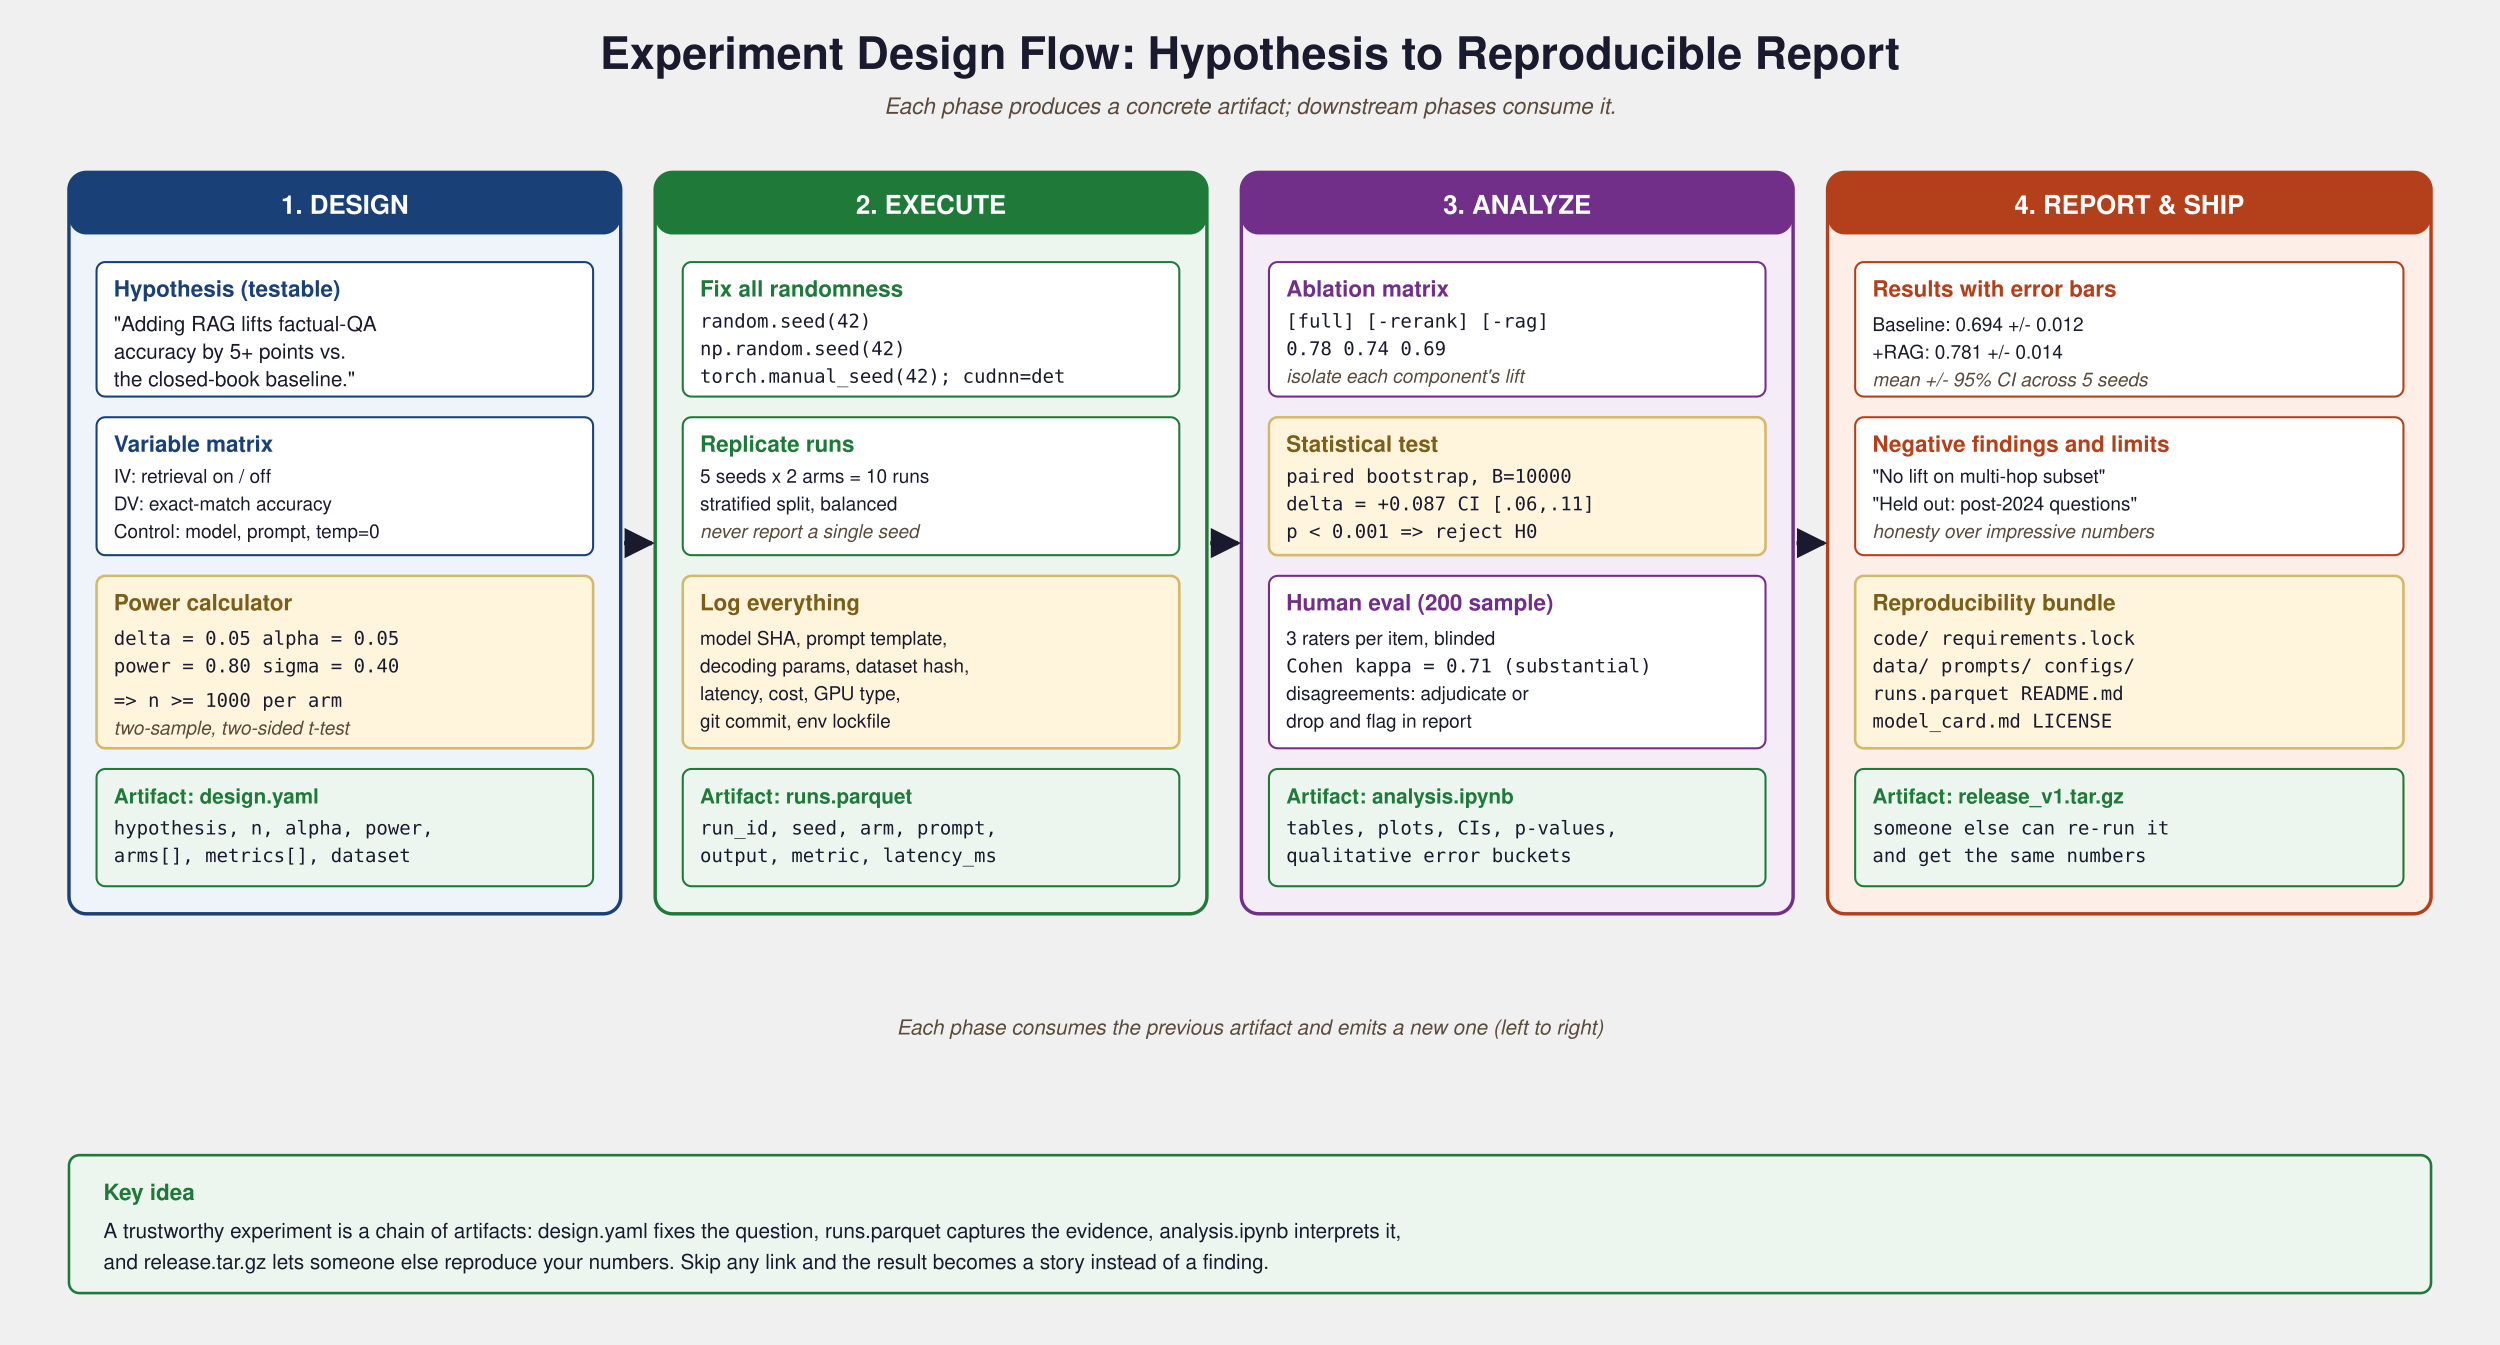
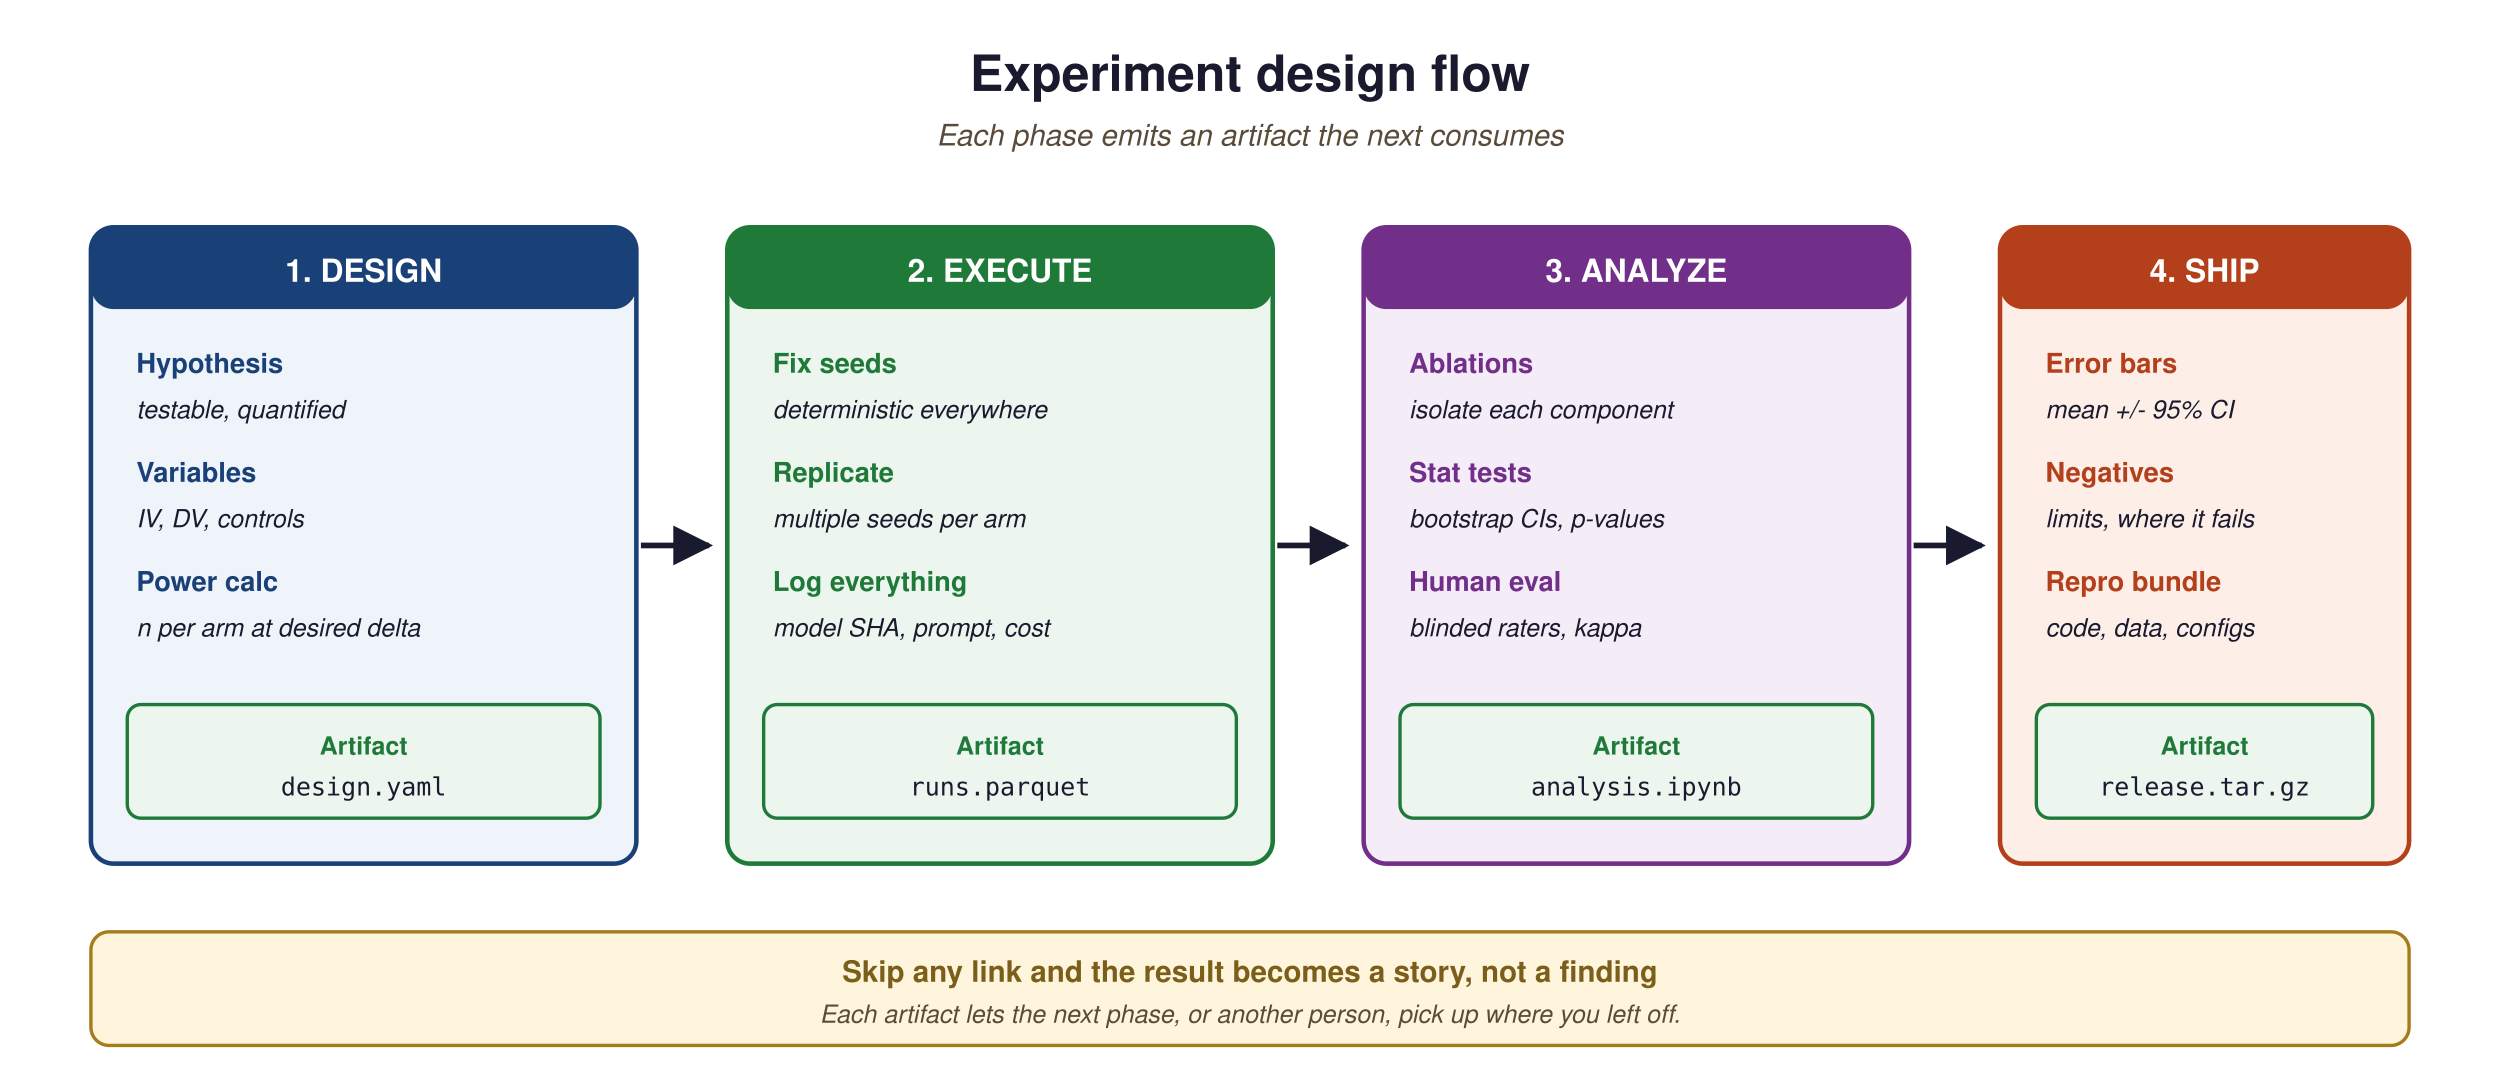
- <svg xmlns="http://www.w3.org/2000/svg" viewBox="0 0 1450 780" font-family="Helvetica, Arial, sans-serif">
+ <svg xmlns="http://www.w3.org/2000/svg" viewBox="0 0 1100 480" font-family="Helvetica, Arial, sans-serif">
+   <rect width="1100" height="480" fill="#ffffff" />
+   <text x="550" y="40" font-size="22" font-weight="700" text-anchor="middle" fill="#1a1a2e">Experiment design flow</text>
+   <text x="550" y="64" font-size="13" font-style="italic" text-anchor="middle" fill="#5a4a3a">Each phase emits an artifact the next consumes</text>
  <defs>
    <marker id="arr" viewBox="0 0 10 10" refX="9" refY="5" markerWidth="7" markerHeight="7" orient="auto-start-reverse">
      <path d="M 0 0 L 10 5 L 0 10 z" fill="#1a1a2e" />
    </marker>
  </defs>
-   <text x="725" y="40" font-size="26" font-weight="600" text-anchor="middle" fill="#1a1a2e">Experiment Design Flow: Hypothesis to Reproducible Report</text>
-   <text x="725" y="66" font-size="13" font-style="italic" text-anchor="middle" fill="#5a4a3a">Each phase produces a concrete artifact; downstream phases consume it.</text>
  <g transform="translate(40, 100)">
-     <rect x="0" y="0" width="320" height="430" rx="10" fill="#eef4fa" stroke="#1a4078" stroke-width="2" />
-     <rect x="0" y="0" width="320" height="36" rx="10" fill="#1a4078" />
-     <text x="160" y="24" font-size="15" font-weight="700" text-anchor="middle" fill="#ffffff">1. DESIGN</text>
-     <g transform="translate(16, 52)">
-       <rect x="0" y="0" width="288" height="78" rx="5" fill="#ffffff" stroke="#1a4078" stroke-width="1.2" />
-       <text x="10" y="20" font-size="13" font-weight="700" fill="#1a4078">Hypothesis (testable)</text>
-       <text x="10" y="40" font-size="12" fill="#1a1a2e">"Adding RAG lifts factual-QA</text>
-       <text x="10" y="56" font-size="12" fill="#1a1a2e">accuracy by 5+ points vs.</text>
-       <text x="10" y="72" font-size="12" fill="#1a1a2e">the closed-book baseline."</text>
-     </g>
-     <g transform="translate(16, 142)">
-       <rect x="0" y="0" width="288" height="80" rx="5" fill="#ffffff" stroke="#1a4078" stroke-width="1.2" />
-       <text x="10" y="20" font-size="13" font-weight="700" fill="#1a4078">Variable matrix</text>
-       <text x="10" y="38" font-size="11" fill="#1a1a2e">IV: retrieval on / off</text>
-       <text x="10" y="54" font-size="11" fill="#1a1a2e">DV: exact-match accuracy</text>
-       <text x="10" y="70" font-size="11" fill="#1a1a2e">Control: model, prompt, temp=0</text>
-     </g>
-     <g transform="translate(16, 234)">
-       <rect x="0" y="0" width="288" height="100" rx="5" fill="#fff5dc" stroke="#d4b96a" stroke-width="1.5" />
-       <text x="10" y="20" font-size="13" font-weight="700" fill="#7a5e1a">Power calculator</text>
-       <text x="10" y="40" font-size="11" font-family="Consolas, monospace" fill="#1a1a2e">delta = 0.05  alpha = 0.05</text>
-       <text x="10" y="56" font-size="11" font-family="Consolas, monospace" fill="#1a1a2e">power = 0.80  sigma = 0.40</text>
-       <text x="10" y="76" font-size="11" font-family="Consolas, monospace" fill="#1a1a2e">=&gt; n &gt;= 1000 per arm</text>
-       <text x="10" y="92" font-size="11" font-style="italic" fill="#5a4a3a">two-sample, two-sided t-test</text>
-     </g>
-     <g transform="translate(16, 346)">
-       <rect x="0" y="0" width="288" height="68" rx="5" fill="#ecf6ee" stroke="#1f7a3a" stroke-width="1.2" />
-       <text x="10" y="20" font-size="12" font-weight="700" fill="#1f7a3a">Artifact: design.yaml</text>
-       <text x="10" y="38" font-size="11" font-family="Consolas, monospace" fill="#1a1a2e">hypothesis, n, alpha, power,</text>
-       <text x="10" y="54" font-size="11" font-family="Consolas, monospace" fill="#1a1a2e">arms[], metrics[], dataset</text>
-     </g>
+     <rect x="0" y="0" width="240" height="280" rx="10" fill="#eef4fa" stroke="#1a4078" stroke-width="2" />
+     <rect x="0" y="0" width="240" height="36" rx="10" fill="#1a4078" />
+     <text x="120" y="24" font-size="14" font-weight="700" text-anchor="middle" fill="#ffffff">1. DESIGN</text>
+     <text x="20" y="64" font-size="12" font-weight="700" fill="#1a4078">Hypothesis</text>
+     <text x="20" y="84" font-size="11" font-style="italic" fill="#1a1a2e">testable, quantified</text>
+     <text x="20" y="112" font-size="12" font-weight="700" fill="#1a4078">Variables</text>
+     <text x="20" y="132" font-size="11" font-style="italic" fill="#1a1a2e">IV, DV, controls</text>
+     <text x="20" y="160" font-size="12" font-weight="700" fill="#1a4078">Power calc</text>
+     <text x="20" y="180" font-size="11" font-style="italic" fill="#1a1a2e">n per arm at desired delta</text>
+     <rect x="16" y="210" width="208" height="50" rx="6" fill="#ecf6ee" stroke="#1f7a3a" stroke-width="1.5" />
+     <text x="120" y="232" font-size="11" font-weight="700" text-anchor="middle" fill="#1f7a3a">Artifact</text>
+     <text x="120" y="250" font-size="11" font-family="Consolas, monospace" text-anchor="middle" fill="#1a1a2e">design.yaml</text>
  </g>
-   <g transform="translate(380, 100)">
-     <rect x="0" y="0" width="320" height="430" rx="10" fill="#ecf6ee" stroke="#1f7a3a" stroke-width="2" />
-     <rect x="0" y="0" width="320" height="36" rx="10" fill="#1f7a3a" />
-     <text x="160" y="24" font-size="15" font-weight="700" text-anchor="middle" fill="#ffffff">2. EXECUTE</text>
-     <g transform="translate(16, 52)">
-       <rect x="0" y="0" width="288" height="78" rx="5" fill="#ffffff" stroke="#1f7a3a" stroke-width="1.2" />
-       <text x="10" y="20" font-size="13" font-weight="700" fill="#1f7a3a">Fix all randomness</text>
-       <text x="10" y="38" font-size="11" font-family="Consolas, monospace" fill="#1a1a2e">random.seed(42)</text>
-       <text x="10" y="54" font-size="11" font-family="Consolas, monospace" fill="#1a1a2e">np.random.seed(42)</text>
-       <text x="10" y="70" font-size="11" font-family="Consolas, monospace" fill="#1a1a2e">torch.manual_seed(42); cudnn=det</text>
-     </g>
-     <g transform="translate(16, 142)">
-       <rect x="0" y="0" width="288" height="80" rx="5" fill="#ffffff" stroke="#1f7a3a" stroke-width="1.2" />
-       <text x="10" y="20" font-size="13" font-weight="700" fill="#1f7a3a">Replicate runs</text>
-       <text x="10" y="38" font-size="11" fill="#1a1a2e">5 seeds x 2 arms = 10 runs</text>
-       <text x="10" y="54" font-size="11" fill="#1a1a2e">stratified split, balanced</text>
-       <text x="10" y="70" font-size="11" font-style="italic" fill="#5a4a3a">never report a single seed</text>
-     </g>
-     <g transform="translate(16, 234)">
-       <rect x="0" y="0" width="288" height="100" rx="5" fill="#fff5dc" stroke="#d4b96a" stroke-width="1.5" />
-       <text x="10" y="20" font-size="13" font-weight="700" fill="#7a5e1a">Log everything</text>
-       <text x="10" y="40" font-size="11" fill="#1a1a2e">model SHA, prompt template,</text>
-       <text x="10" y="56" font-size="11" fill="#1a1a2e">decoding params, dataset hash,</text>
-       <text x="10" y="72" font-size="11" fill="#1a1a2e">latency, cost, GPU type,</text>
-       <text x="10" y="88" font-size="11" fill="#1a1a2e">git commit, env lockfile</text>
-     </g>
-     <g transform="translate(16, 346)">
-       <rect x="0" y="0" width="288" height="68" rx="5" fill="#ecf6ee" stroke="#1f7a3a" stroke-width="1.2" />
-       <text x="10" y="20" font-size="12" font-weight="700" fill="#1f7a3a">Artifact: runs.parquet</text>
-       <text x="10" y="38" font-size="11" font-family="Consolas, monospace" fill="#1a1a2e">run_id, seed, arm, prompt,</text>
-       <text x="10" y="54" font-size="11" font-family="Consolas, monospace" fill="#1a1a2e">output, metric, latency_ms</text>
-     </g>
+   <line x1="282" y1="240" x2="312" y2="240" stroke="#1a1a2e" stroke-width="2.5" marker-end="url(#arr)" />
+   <g transform="translate(320, 100)">
+     <rect x="0" y="0" width="240" height="280" rx="10" fill="#ecf6ee" stroke="#1f7a3a" stroke-width="2" />
+     <rect x="0" y="0" width="240" height="36" rx="10" fill="#1f7a3a" />
+     <text x="120" y="24" font-size="14" font-weight="700" text-anchor="middle" fill="#ffffff">2. EXECUTE</text>
+     <text x="20" y="64" font-size="12" font-weight="700" fill="#1f7a3a">Fix seeds</text>
+     <text x="20" y="84" font-size="11" font-style="italic" fill="#1a1a2e">deterministic everywhere</text>
+     <text x="20" y="112" font-size="12" font-weight="700" fill="#1f7a3a">Replicate</text>
+     <text x="20" y="132" font-size="11" font-style="italic" fill="#1a1a2e">multiple seeds per arm</text>
+     <text x="20" y="160" font-size="12" font-weight="700" fill="#1f7a3a">Log everything</text>
+     <text x="20" y="180" font-size="11" font-style="italic" fill="#1a1a2e">model SHA, prompt, cost</text>
+     <rect x="16" y="210" width="208" height="50" rx="6" fill="#ecf6ee" stroke="#1f7a3a" stroke-width="1.5" />
+     <text x="120" y="232" font-size="11" font-weight="700" text-anchor="middle" fill="#1f7a3a">Artifact</text>
+     <text x="120" y="250" font-size="11" font-family="Consolas, monospace" text-anchor="middle" fill="#1a1a2e">runs.parquet</text>
  </g>
-   <g transform="translate(720, 100)">
-     <rect x="0" y="0" width="320" height="430" rx="10" fill="#f4ecf7" stroke="#722f8a" stroke-width="2" />
-     <rect x="0" y="0" width="320" height="36" rx="10" fill="#722f8a" />
-     <text x="160" y="24" font-size="15" font-weight="700" text-anchor="middle" fill="#ffffff">3. ANALYZE</text>
-     <g transform="translate(16, 52)">
-       <rect x="0" y="0" width="288" height="78" rx="5" fill="#ffffff" stroke="#722f8a" stroke-width="1.2" />
-       <text x="10" y="20" font-size="13" font-weight="700" fill="#722f8a">Ablation matrix</text>
-       <text x="10" y="38" font-size="11" font-family="Consolas, monospace" fill="#1a1a2e">[full]   [-rerank]   [-rag]</text>
-       <text x="10" y="54" font-size="11" font-family="Consolas, monospace" fill="#1a1a2e"> 0.78    0.74        0.69</text>
-       <text x="10" y="70" font-size="11" font-style="italic" fill="#5a4a3a">isolate each component's lift</text>
-     </g>
-     <g transform="translate(16, 142)">
-       <rect x="0" y="0" width="288" height="80" rx="5" fill="#fff5dc" stroke="#d4b96a" stroke-width="1.5" />
-       <text x="10" y="20" font-size="13" font-weight="700" fill="#7a5e1a">Statistical test</text>
-       <text x="10" y="38" font-size="11" font-family="Consolas, monospace" fill="#1a1a2e">paired bootstrap, B=10000</text>
-       <text x="10" y="54" font-size="11" font-family="Consolas, monospace" fill="#1a1a2e">delta = +0.087  CI [.06,.11]</text>
-       <text x="10" y="70" font-size="11" font-family="Consolas, monospace" fill="#1a1a2e">p &lt; 0.001  =&gt; reject H0</text>
-     </g>
-     <g transform="translate(16, 234)">
-       <rect x="0" y="0" width="288" height="100" rx="5" fill="#ffffff" stroke="#722f8a" stroke-width="1.2" />
-       <text x="10" y="20" font-size="13" font-weight="700" fill="#722f8a">Human eval (200 sample)</text>
-       <text x="10" y="40" font-size="11" fill="#1a1a2e">3 raters per item, blinded</text>
-       <text x="10" y="56" font-size="11" font-family="Consolas, monospace" fill="#1a1a2e">Cohen kappa = 0.71 (substantial)</text>
-       <text x="10" y="72" font-size="11" fill="#1a1a2e">disagreements: adjudicate or</text>
-       <text x="10" y="88" font-size="11" fill="#1a1a2e">drop and flag in report</text>
-     </g>
-     <g transform="translate(16, 346)">
-       <rect x="0" y="0" width="288" height="68" rx="5" fill="#ecf6ee" stroke="#1f7a3a" stroke-width="1.2" />
-       <text x="10" y="20" font-size="12" font-weight="700" fill="#1f7a3a">Artifact: analysis.ipynb</text>
-       <text x="10" y="38" font-size="11" font-family="Consolas, monospace" fill="#1a1a2e">tables, plots, CIs, p-values,</text>
-       <text x="10" y="54" font-size="11" font-family="Consolas, monospace" fill="#1a1a2e">qualitative error buckets</text>
-     </g>
+   <line x1="562" y1="240" x2="592" y2="240" stroke="#1a1a2e" stroke-width="2.5" marker-end="url(#arr)" />
+   <g transform="translate(600, 100)">
+     <rect x="0" y="0" width="240" height="280" rx="10" fill="#f4ecf7" stroke="#722f8a" stroke-width="2" />
+     <rect x="0" y="0" width="240" height="36" rx="10" fill="#722f8a" />
+     <text x="120" y="24" font-size="14" font-weight="700" text-anchor="middle" fill="#ffffff">3. ANALYZE</text>
+     <text x="20" y="64" font-size="12" font-weight="700" fill="#722f8a">Ablations</text>
+     <text x="20" y="84" font-size="11" font-style="italic" fill="#1a1a2e">isolate each component</text>
+     <text x="20" y="112" font-size="12" font-weight="700" fill="#722f8a">Stat tests</text>
+     <text x="20" y="132" font-size="11" font-style="italic" fill="#1a1a2e">bootstrap CIs, p-values</text>
+     <text x="20" y="160" font-size="12" font-weight="700" fill="#722f8a">Human eval</text>
+     <text x="20" y="180" font-size="11" font-style="italic" fill="#1a1a2e">blinded raters, kappa</text>
+     <rect x="16" y="210" width="208" height="50" rx="6" fill="#ecf6ee" stroke="#1f7a3a" stroke-width="1.5" />
+     <text x="120" y="232" font-size="11" font-weight="700" text-anchor="middle" fill="#1f7a3a">Artifact</text>
+     <text x="120" y="250" font-size="11" font-family="Consolas, monospace" text-anchor="middle" fill="#1a1a2e">analysis.ipynb</text>
  </g>
-   <g transform="translate(1060, 100)">
-     <rect x="0" y="0" width="350" height="430" rx="10" fill="#fdeee8" stroke="#b3401b" stroke-width="2" />
-     <rect x="0" y="0" width="350" height="36" rx="10" fill="#b3401b" />
-     <text x="175" y="24" font-size="15" font-weight="700" text-anchor="middle" fill="#ffffff">4. REPORT &amp; SHIP</text>
-     <g transform="translate(16, 52)">
-       <rect x="0" y="0" width="318" height="78" rx="5" fill="#ffffff" stroke="#b3401b" stroke-width="1.2" />
-       <text x="10" y="20" font-size="13" font-weight="700" fill="#b3401b">Results with error bars</text>
-       <text x="10" y="40" font-size="11" fill="#1a1a2e">Baseline:  0.694 +/- 0.012</text>
-       <text x="10" y="56" font-size="11" fill="#1a1a2e">+RAG:      0.781 +/- 0.014</text>
-       <text x="10" y="72" font-size="11" font-style="italic" fill="#5a4a3a">mean +/- 95% CI across 5 seeds</text>
-     </g>
-     <g transform="translate(16, 142)">
-       <rect x="0" y="0" width="318" height="80" rx="5" fill="#ffffff" stroke="#b3401b" stroke-width="1.2" />
-       <text x="10" y="20" font-size="13" font-weight="700" fill="#b3401b">Negative findings and limits</text>
-       <text x="10" y="38" font-size="11" fill="#1a1a2e">"No lift on multi-hop subset"</text>
-       <text x="10" y="54" font-size="11" fill="#1a1a2e">"Held out: post-2024 questions"</text>
-       <text x="10" y="70" font-size="11" font-style="italic" fill="#5a4a3a">honesty over impressive numbers</text>
-     </g>
-     <g transform="translate(16, 234)">
-       <rect x="0" y="0" width="318" height="100" rx="5" fill="#fff5dc" stroke="#d4b96a" stroke-width="1.5" />
-       <text x="10" y="20" font-size="13" font-weight="700" fill="#7a5e1a">Reproducibility bundle</text>
-       <text x="10" y="40" font-size="11" font-family="Consolas, monospace" fill="#1a1a2e">code/    requirements.lock</text>
-       <text x="10" y="56" font-size="11" font-family="Consolas, monospace" fill="#1a1a2e">data/    prompts/   configs/</text>
-       <text x="10" y="72" font-size="11" font-family="Consolas, monospace" fill="#1a1a2e">runs.parquet  README.md</text>
-       <text x="10" y="88" font-size="11" font-family="Consolas, monospace" fill="#1a1a2e">model_card.md  LICENSE</text>
-     </g>
-     <g transform="translate(16, 346)">
-       <rect x="0" y="0" width="318" height="68" rx="5" fill="#ecf6ee" stroke="#1f7a3a" stroke-width="1.2" />
-       <text x="10" y="20" font-size="12" font-weight="700" fill="#1f7a3a">Artifact: release_v1.tar.gz</text>
-       <text x="10" y="38" font-size="11" font-family="Consolas, monospace" fill="#1a1a2e">someone else can re-run it</text>
-       <text x="10" y="54" font-size="11" font-family="Consolas, monospace" fill="#1a1a2e">and get the same numbers</text>
-     </g>
+   <line x1="842" y1="240" x2="872" y2="240" stroke="#1a1a2e" stroke-width="2.5" marker-end="url(#arr)" />
+   <g transform="translate(880, 100)">
+     <rect x="0" y="0" width="180" height="280" rx="10" fill="#fdeee8" stroke="#b3401b" stroke-width="2" />
+     <rect x="0" y="0" width="180" height="36" rx="10" fill="#b3401b" />
+     <text x="90" y="24" font-size="14" font-weight="700" text-anchor="middle" fill="#ffffff">4. SHIP</text>
+     <text x="20" y="64" font-size="12" font-weight="700" fill="#b3401b">Error bars</text>
+     <text x="20" y="84" font-size="11" font-style="italic" fill="#1a1a2e">mean +/- 95% CI</text>
+     <text x="20" y="112" font-size="12" font-weight="700" fill="#b3401b">Negatives</text>
+     <text x="20" y="132" font-size="11" font-style="italic" fill="#1a1a2e">limits, where it fails</text>
+     <text x="20" y="160" font-size="12" font-weight="700" fill="#b3401b">Repro bundle</text>
+     <text x="20" y="180" font-size="11" font-style="italic" fill="#1a1a2e">code, data, configs</text>
+     <rect x="16" y="210" width="148" height="50" rx="6" fill="#ecf6ee" stroke="#1f7a3a" stroke-width="1.5" />
+     <text x="90" y="232" font-size="11" font-weight="700" text-anchor="middle" fill="#1f7a3a">Artifact</text>
+     <text x="90" y="250" font-size="11" font-family="Consolas, monospace" text-anchor="middle" fill="#1a1a2e">release.tar.gz</text>
  </g>
-   <line x1="362" y1="315" x2="378" y2="315" stroke="#1a1a2e" stroke-width="2.5" marker-end="url(#arr)" />
-   <line x1="702" y1="315" x2="718" y2="315" stroke="#1a1a2e" stroke-width="2.5" marker-end="url(#arr)" />
-   <line x1="1042" y1="315" x2="1058" y2="315" stroke="#1a1a2e" stroke-width="2.5" marker-end="url(#arr)" />
-   <text x="725" y="600" font-size="12" font-style="italic" text-anchor="middle" fill="#5a4a3a">Each phase consumes the previous artifact and emits a new one (left to right)</text>
-   <g transform="translate(40, 670)">
-     <rect x="0" y="0" width="1370" height="80" rx="6" fill="#ecf6ee" stroke="#1f7a3a" stroke-width="1.5" />
-     <text x="20" y="26" font-size="13" font-weight="700" fill="#1f7a3a">Key idea</text>
-     <text x="20" y="48" font-size="12" fill="#1a1a2e">A trustworthy experiment is a chain of artifacts: design.yaml fixes the question, runs.parquet captures the evidence, analysis.ipynb interprets it,</text>
-     <text x="20" y="66" font-size="12" fill="#1a1a2e">and release.tar.gz lets someone else reproduce your numbers. Skip any link and the result becomes a story instead of a finding.</text>
+   <g transform="translate(40, 410)">
+     <rect x="0" y="0" width="1020" height="50" rx="8" fill="#fff5dc" stroke="#a67c1a" stroke-width="1.5" />
+     <text x="510" y="22" font-size="13" font-weight="700" text-anchor="middle" fill="#7a5e1a">Skip any link and the result becomes a story, not a finding</text>
+     <text x="510" y="40" font-size="11" font-style="italic" text-anchor="middle" fill="#5a4a3a">Each artifact lets the next phase, or another person, pick up where you left off.</text>
  </g>
</svg>
